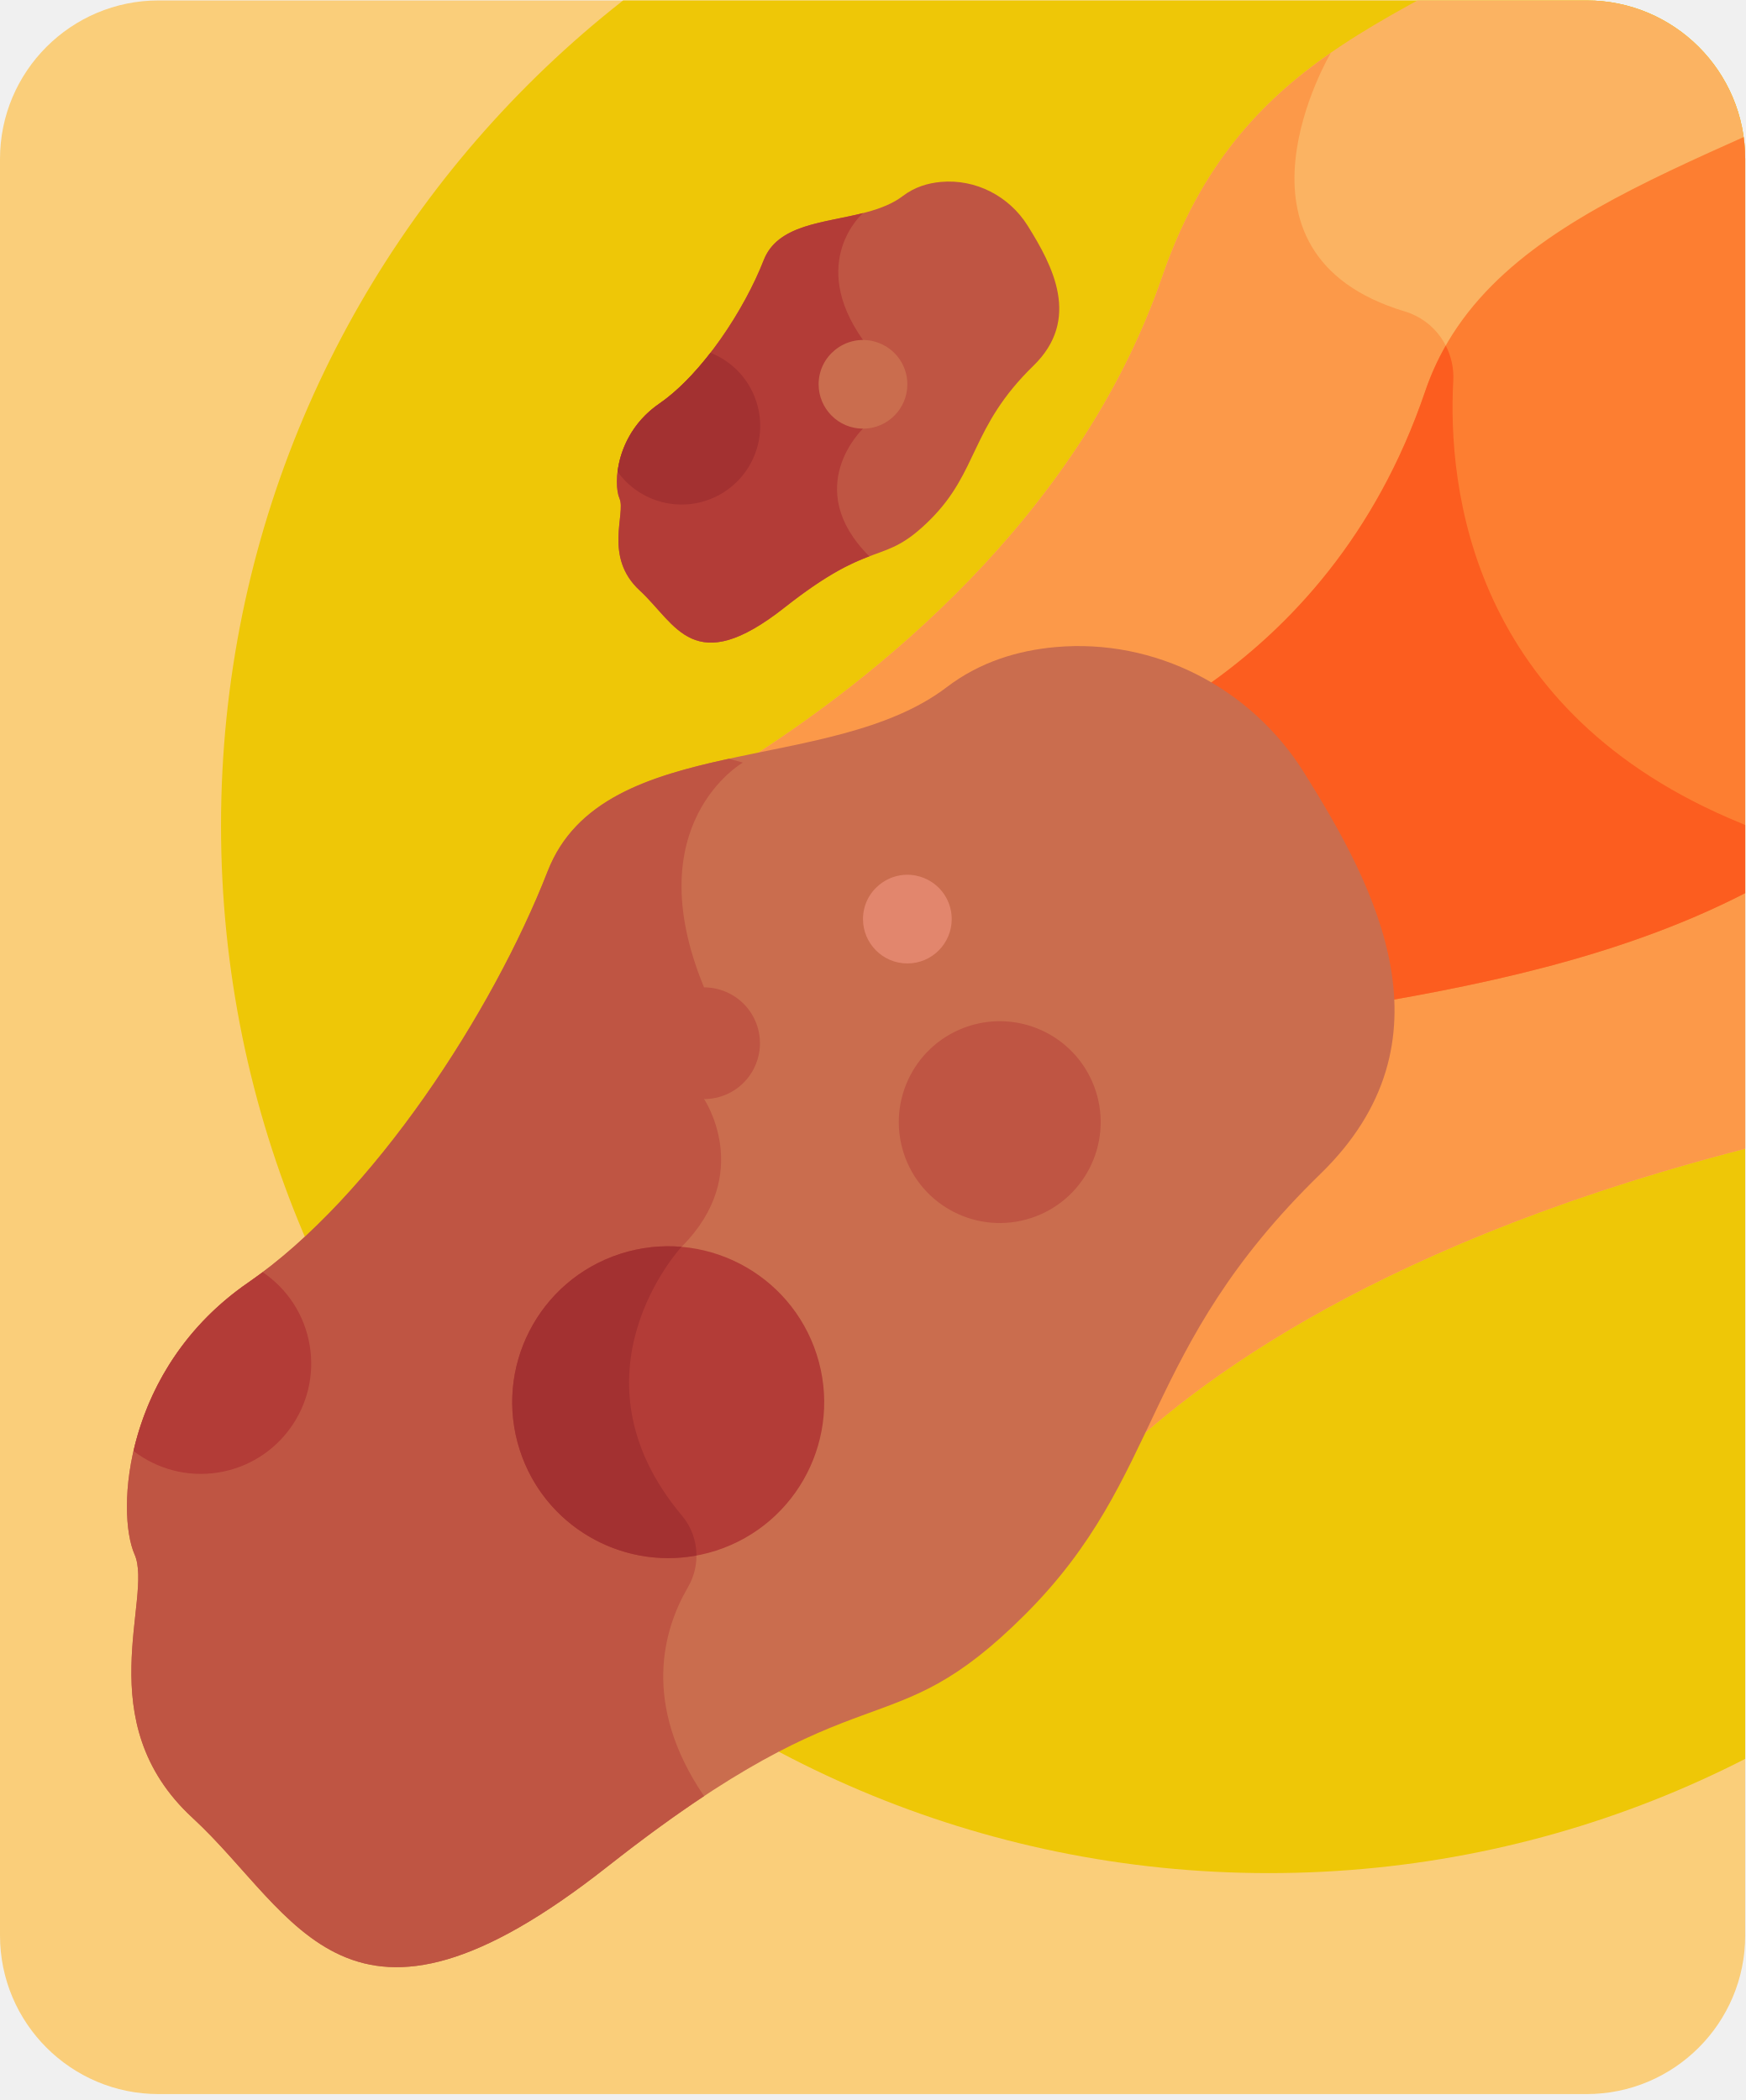
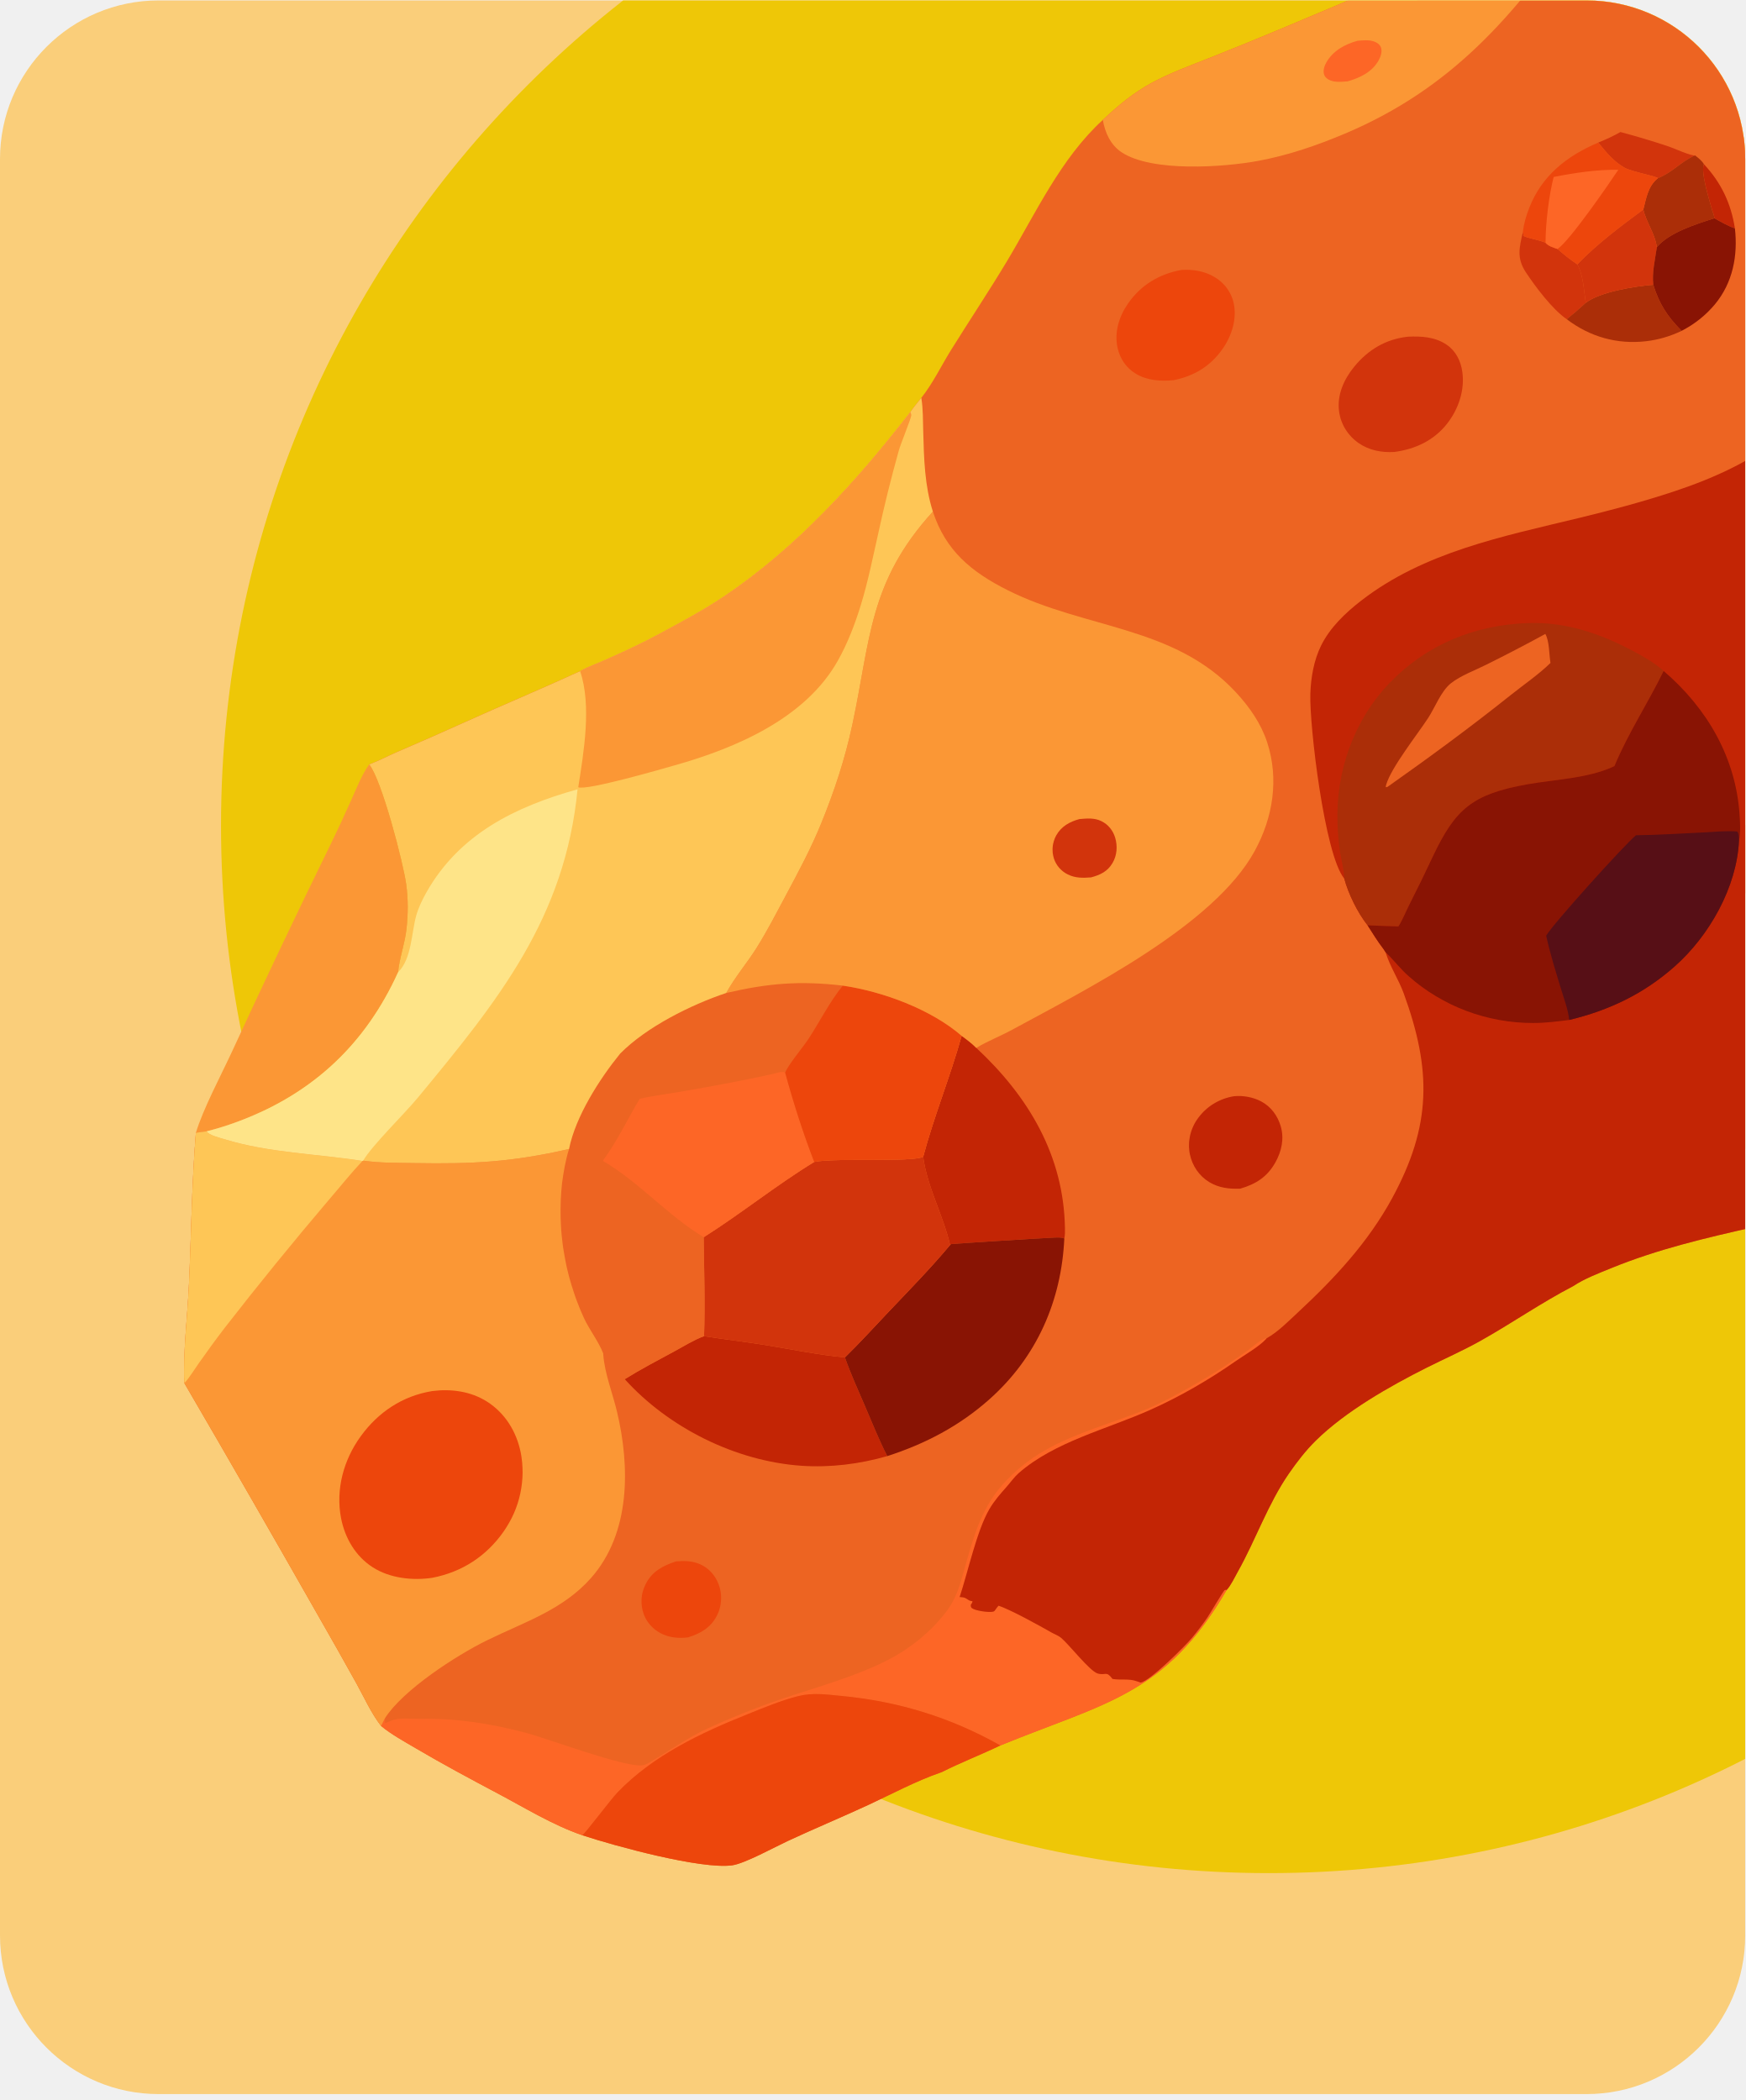
<svg xmlns="http://www.w3.org/2000/svg" width="275" height="331" viewBox="0 0 275 331" fill="none">
  <g clip-path="url(#clip0_431_3369)">
    <rect y="0.067" width="275" height="330" rx="25" fill="#FACE7A" />
    <g clip-path="url(#clip1_431_3369)">
      <path d="M260.99 -23.343C242.106 -30.861 221.511 -35 199.947 -35C108.754 -35 34.827 38.927 34.827 130.12C34.827 221.314 108.754 295.239 199.947 295.239C291.139 295.239 365.066 221.314 365.066 130.12C365.066 121.671 364.429 113.371 363.205 105.262L260.99 -23.343Z" fill="#EEC707" />
      <path d="M180.236 223.894C179.649 225.132 179.067 226.359 178.478 227.58C195.795 211.858 230.257 189.788 294.959 176.444C347.388 165.629 355.21 136.954 363.347 106.291C354.744 46.765 314.393 -2.484 260.008 -23.732C232.347 2.418 197.722 1.259 183.132 43.619C169.95 81.889 137.203 107.484 117.053 120.197C118.253 119.947 119.464 119.7 120.678 119.452C131.164 117.317 142.005 115.108 149.813 109.148C153.686 106.191 158.306 104.262 163.574 103.396C164.509 103.243 165.464 103.122 166.439 103.035C181.671 101.684 196.285 109.064 204.572 122.293C210.501 131.754 216.24 141.972 218.094 152.568C220.229 164.784 216.709 175.156 207.334 184.281C191.915 199.282 185.978 211.795 180.236 223.894Z" fill="#FBB362" />
      <path d="M280.256 144.086C282.62 138.486 280.035 132.078 274.406 129.78C231.662 112.333 228.098 76.751 228.998 59.996C229.267 55.039 226.134 50.524 221.379 49.095C190.912 39.944 209.717 8.312 209.719 8.31C198.694 15.96 189.187 26.041 183.132 43.619C169.95 81.892 137.203 107.484 117.053 120.197C118.253 119.947 119.462 119.7 120.678 119.452C131.164 117.317 142.005 115.111 149.813 109.151C153.686 106.191 158.306 104.264 163.572 103.398C164.509 103.243 165.464 103.122 166.439 103.038C181.671 101.684 196.285 109.064 204.572 122.293C210.501 131.754 216.24 141.972 218.094 152.568C220.229 164.786 216.709 175.159 207.334 184.281C191.915 199.284 185.978 211.795 180.236 223.894C179.649 225.132 179.065 226.361 178.478 227.583C195.795 211.858 230.254 189.791 294.959 176.444C275.364 166.766 276.38 153.263 280.256 144.086Z" fill="#FC9949" />
      <path d="M340.078 42.761C331.301 28.713 320.48 16.073 308.017 5.277C273.796 25.377 234.725 31.811 224.576 61.671C216.841 84.422 203.241 98.968 189.978 108.205C195.659 111.459 200.756 116.201 204.573 122.293C220.213 147.258 218.168 156.175 218.652 157.731C266.122 149.459 309.697 134.205 327.13 75.434C330.627 63.648 335.013 52.778 340.078 42.761Z" fill="#FD7E31" />
      <path d="M274.406 129.78C231.663 112.333 228.098 76.751 229.001 59.996C229.107 58.03 228.67 56.134 227.817 54.473C226.54 56.716 225.447 59.107 224.576 61.671C216.844 84.422 203.241 98.968 189.978 108.208C196.004 111.657 200.971 116.546 204.573 122.293C220.177 147.198 218.321 156.641 218.652 157.731C241.04 153.829 262.562 148.374 280.885 137.53C280.167 134.158 277.863 131.191 274.406 129.78Z" fill="#FC5D1F" />
-       <path d="M205.463 121.735C197.107 108.4 182.024 100.6 166.347 101.992C160.434 102.516 154.421 104.314 149.177 108.316C130.825 122.327 94.942 115.15 86.299 137.325C77.656 159.497 58.761 188.622 39.14 202.138C19.519 215.654 18.245 238.269 21.209 245.019C24.174 251.769 13.867 271.348 30.331 286.525C46.796 301.7 54.591 326.633 95.681 294.239C136.769 261.844 139.634 276.342 161.537 254.47C183.443 232.601 179.539 212.787 208.066 185.031C229.583 164.096 216.915 140.016 205.463 121.735Z" fill="#CA6D4E" />
-       <path d="M108.402 250.179C110.482 246.609 110.137 242.089 107.484 238.924C88.737 216.578 107.392 196.523 107.392 196.523C118.917 184.997 110.943 173.232 110.943 173.232C105.13 162.538 110.943 155.63 110.943 155.63C100.27 129.806 117.053 120.197 117.053 120.197L114.868 119.592C102.218 122.335 90.711 126.007 86.299 137.325C77.656 159.5 58.761 188.625 39.14 202.141C19.519 215.657 18.245 238.269 21.209 245.019C24.174 251.771 13.867 271.35 30.331 286.525C46.796 301.7 54.591 326.633 95.681 294.239C101.473 289.671 106.507 286.038 110.94 283.1C101.028 268.512 104.564 256.758 108.402 250.179Z" fill="#BF5543" />
-       <path d="M161.929 35.563C159.012 30.908 153.75 28.189 148.279 28.673C146.215 28.855 144.117 29.484 142.287 30.879C135.882 35.771 123.358 33.264 120.341 41.005C117.324 48.742 110.732 58.907 103.885 63.624C97.037 68.342 96.592 76.234 97.627 78.588C98.661 80.944 95.063 87.779 100.81 93.076C106.554 98.37 109.276 107.073 123.616 95.766C137.956 84.462 138.954 89.522 146.599 81.889C154.244 74.255 152.883 67.341 162.837 57.653C170.348 50.348 165.925 41.942 161.929 35.563Z" fill="#BF5543" />
-       <path d="M136.982 87.687C126.146 76.853 135.987 67.565 135.987 67.565C130.93 59.604 135.987 53.589 135.987 53.589C127.223 41.197 135.987 33.588 135.987 33.588C129.75 35.165 122.534 35.379 120.341 41.005C117.327 48.742 110.732 58.907 103.885 63.624C97.037 68.342 96.592 76.234 97.627 78.588C98.661 80.944 95.063 87.779 100.81 93.073C106.557 98.37 109.276 107.071 123.616 95.766C130.29 90.506 134.073 88.79 136.982 87.687Z" fill="#B33C37" />
-       <path d="M119.325 161.735C117.835 157.109 112.875 154.566 108.249 156.056C103.624 157.546 101.081 162.504 102.571 167.129C104.058 171.757 109.018 174.301 113.644 172.811C118.272 171.32 120.815 166.363 119.325 161.735Z" fill="#BF5543" />
-       <path d="M128.689 213.485C124.529 200.567 110.684 193.464 97.763 197.623C84.845 201.785 77.742 215.631 81.904 228.549C86.064 241.47 99.909 248.57 112.827 244.411C125.748 240.251 132.848 226.406 128.689 213.485Z" fill="#B33C37" />
-       <path d="M97.759 197.621C84.84 201.78 77.737 215.625 81.897 228.544C85.73 240.443 97.775 247.399 109.748 245.174C109.745 242.936 108.984 240.714 107.484 238.924C88.75 216.594 107.365 196.552 107.392 196.523C104.23 196.252 100.965 196.589 97.759 197.621Z" fill="#A33131" />
-       <path d="M172.675 171.994C169.982 163.633 161.023 159.037 152.662 161.73C144.3 164.42 139.704 173.382 142.397 181.743C145.09 190.102 154.049 194.698 162.41 192.005C170.772 189.315 175.366 180.353 172.675 171.994Z" fill="#BF5543" />
-       <path d="M119.191 63.329C118.009 59.659 115.276 56.922 111.951 55.602C109.458 58.828 106.694 61.689 103.885 63.624C99.475 66.662 97.729 71.006 97.314 74.352C100.37 78.615 105.93 80.626 111.19 78.93C117.706 76.832 121.289 69.848 119.191 63.329Z" fill="#A33131" />
-       <path d="M21.037 228.702C24.72 231.534 29.52 232.895 34.466 232.082C43.946 230.523 50.367 221.575 48.806 212.095C48.001 207.185 45.207 203.099 41.388 200.514C40.64 201.075 39.889 201.622 39.139 202.141C28.282 209.618 23.049 219.88 21.037 228.702Z" fill="#B33C37" />
-       <path d="M142.98 151.857C139.07 151.857 135.987 148.672 135.987 144.865C135.987 140.411 140.099 137.157 144.349 138.015C147.705 138.705 149.969 141.601 149.969 144.865C149.969 148.685 146.876 151.857 142.98 151.857Z" fill="#E2866D" />
-       <path d="M135.987 67.565C132.078 67.565 128.995 64.38 128.995 60.576C128.995 56.118 133.11 52.865 137.356 53.723C140.713 54.415 142.977 57.311 142.977 60.576C142.98 64.393 139.884 67.565 135.987 67.565Z" fill="#CA6D4E" />
+       <mask id="mask0_431_3369" style="mask-type:luminance" maskUnits="userSpaceOnUse" x="22" y="-25" width="342" height="331">
+         <path d="M364 -25H22V306H364V-25Z" fill="white" />
+       </mask>
+       <g mask="url(#mask0_431_3369)">
+         <mask id="mask1_431_3369" style="mask-type:luminance" maskUnits="userSpaceOnUse" x="22" y="-25" width="342" height="331">
+           <path d="M364 -25H22V306H364V-25Z" fill="white" />
+         </mask>
+         <g mask="url(#mask1_431_3369)">
+           <path d="M58.169 120.488C60.129 122.818 63.589 136.159 64.019 139.453C64.329 141.788 64.309 144.023 64.059 146.367C63.819 148.7 62.929 151.015 62.729 153.236C57.669 164.411 49.469 172.261 37.709 176.702C36.029 177.341 34.309 177.88 32.569 178.321L30.869 178.551C31.969 174.841 34.919 169.317 36.639 165.58C41.639 154.736 46.769 143.95 52.029 133.219C53.159 130.914 54.239 128.591 55.279 126.251C56.149 124.329 56.949 122.218 58.169 120.488Z" fill="#FB9735" />
+           <path d="M248.65 -11.959C260.6 -11.427 269.77 -3.138 281.76 -3.514C287.37 -3.69 292.66 -5.52 298.13 -6.5C298.4 3.559 300.72 11.833 308.46 19.009C314.92 24.998 322.56 28.043 331.49 27.844C334.84 27.77 338.16 27.134 341.38 26.262L341.75 26.416C341.78 27.185 336.94 41.112 336.25 42.327C335.31 41.885 334.03 41.028 333.03 40.829C331.76 40.575 330.11 40.774 328.81 40.757C326.82 40.731 324.82 40.589 322.84 40.405L322.53 40.555C322.59 40.582 322.66 40.611 322.73 40.637C323.33 40.868 324.12 40.875 324.77 40.939C329.39 41.396 334.99 39.676 337.5 44.746C339.47 48.715 339.35 53.661 340.65 57.88C341.4 60.315 342.79 62.139 344.27 64.192C345.43 65.8 346.56 67.462 347.84 68.986C350.78 72.499 354.05 75.757 356.95 79.297C356.96 81.928 356.34 84.694 355.96 87.302C354.94 94.036 353.69 100.729 352.21 107.383C350.86 113.709 349.59 120.255 346.95 126.213C345.52 129.444 343.69 132.013 341.12 134.507C339.09 136.488 336.58 137.998 334.66 140.08C328.01 146.469 320.17 156.322 316.74 164.825C313.26 171.621 309.56 179.903 302.97 184.378C299.34 186.841 294.87 188.442 290.68 189.808C286.07 191.313 281.29 192.304 276.56 193.369C268.83 195.105 261.22 196.887 253.89 199.882C251.94 200.678 249.63 201.555 247.9 202.718C242.82 205.353 238.18 208.607 233.2 211.389C230.47 212.913 227.6 214.169 224.81 215.572C218.93 218.527 212.01 222.471 207.35 227.058C205.75 228.632 204.38 230.416 203.11 232.248C199.8 237.039 197.91 242.62 195.08 247.675C194.55 248.612 194 249.84 193.28 250.628C183.67 267.182 174.11 268.383 157.63 275.117C154.58 276.576 151.4 277.806 148.38 279.328L148.23 279.381C144.35 280.717 140.56 282.758 136.85 284.48C132.62 286.439 128.31 288.23 124.09 290.196C122.09 291.127 117.34 293.738 115.37 294.011C110.5 294.686 96.82 290.95 91.76 289.268C87.1 287.672 82.67 284.926 78.34 282.634C74.02 280.343 69.73 278.046 65.52 275.563C63.67 274.468 61.71 273.413 60.05 272.049C58.49 270.04 57.37 267.516 56.14 265.296C54.14 261.697 52.12 258.112 50.069 254.541C43.13 242.327 36.13 230.149 29.05 218.007C28.83 213.188 29.56 207.332 29.78 202.417C30.15 194.481 30.22 186.467 30.87 178.551L32.569 178.32C34.309 177.88 36.03 177.341 37.709 176.702C49.47 172.261 57.67 164.411 62.73 153.236C62.93 151.015 63.82 148.7 64.06 146.367C64.31 144.023 64.33 141.788 64.02 139.453C63.59 136.159 60.13 122.818 58.17 120.487C59.63 119.951 61.06 119.18 62.49 118.561C66.12 117.006 69.74 115.412 73.35 113.779C79.35 111.069 85.43 108.534 91.41 105.785C92.65 105.083 94.139 104.568 95.45 103.98C98.29 102.707 101.09 101.424 103.82 99.948C107.32 98.057 110.82 96.198 114.12 93.983C125.58 86.278 135.13 75.68 143.45 64.937C143.97 64.161 144.59 63.437 145.18 62.703C146.95 60.5 148.31 57.672 149.8 55.264C152.74 50.542 155.83 45.907 158.69 41.143C163.2 33.616 167.16 24.932 173.78 18.897C176.17 16.642 178.64 14.587 181.57 13.008C184.41 11.483 187.49 10.361 190.49 9.17C194.19 7.709 197.87 6.209 201.54 4.67C210.13 1.08 218.66 -2.652 227.34 -6.046C231.81 -7.792 236.3 -9.565 240.93 -10.889C243.49 -11.622 245.99 -11.912 248.65 -11.959Z" fill="#ED6422" />
+           <path d="M270.139 34.407C270.149 33.986 269.849 33.369 269.739 32.939C269.359 31.533 267.959 27.14 268.489 25.871C271.229 28.808 272.769 32.079 273.379 35.995C272.279 35.621 271.159 34.956 270.139 34.407Z" fill="#C32505" />
+           <path d="M251.85 22.47C253.07 21.972 254.2 21.467 255.34 20.809C257.92 21.495 260.47 22.261 262.99 23.106C263.83 23.388 266.46 24.603 267.1 24.493C265.01 25.367 263.47 27.244 261.25 28.081C260.92 27.741 257.13 27.09 255.94 26.407C254.25 25.431 253.05 23.955 251.85 22.47Z" fill="#D2340C" />
+           <path d="M239.97 36.576L240.09 37.205C241.19 37.676 242.44 37.781 243.54 38.26C243.96 38.788 244.79 39.025 245.43 39.245C246.41 40.102 247.46 40.952 248.55 41.667C249.51 43.381 249.57 45.811 249.88 47.727C248.91 48.628 247.92 49.479 246.88 50.312C244.65 48.806 241.91 45.159 240.42 42.89C238.96 40.657 239.41 39.012 239.97 36.576Z" fill="#D2340C" />
+           <path d="M267.099 24.494C267.589 24.881 268.179 25.327 268.489 25.871C267.959 27.14 269.359 31.533 269.739 32.94C269.849 33.369 270.149 33.987 270.139 34.407C267.319 35.305 262.959 36.659 261.079 38.968C260.789 36.783 259.419 35.11 258.949 33.021C259.419 31.21 259.679 29.329 261.249 28.082C263.469 27.244 265.009 25.368 267.099 24.494Z" fill="#AB2E08" />
+           <path d="M260.52 44.886C261.45 47.916 262.73 49.873 264.98 52.147C264.54 52.359 264.1 52.553 263.64 52.728C263.19 52.903 262.73 53.059 262.26 53.196C261.79 53.334 261.32 53.451 260.84 53.549C260.36 53.647 259.88 53.725 259.39 53.783C254.79 54.313 250.5 53.074 246.88 50.312C247.92 49.48 248.91 48.628 249.88 47.728C252.09 45.995 257.69 45.103 260.52 44.886Z" fill="#AB2E08" />
+           <path d="M248.55 41.667C251.67 38.436 255.33 35.699 258.95 33.021C259.42 35.11 260.79 36.784 261.08 38.969C260.81 40.848 260.29 42.995 260.52 44.886C257.69 45.103 252.09 45.996 249.88 47.729C249.57 45.812 249.51 43.382 248.55 41.667Z" fill="#D2340C" />
+           <path d="M106.52 246.106C107.77 246.004 108.96 246.01 110.13 246.478C111.61 247.067 112.68 248.248 113.23 249.69C113.27 249.79 113.3 249.892 113.33 249.995C113.37 250.098 113.4 250.202 113.43 250.306C113.45 250.41 113.48 250.515 113.5 250.621C113.52 250.726 113.54 250.832 113.56 250.939C113.57 251.045 113.59 251.152 113.6 251.259C113.61 251.366 113.62 251.473 113.62 251.581C113.63 251.688 113.63 251.796 113.63 251.904C113.63 252.011 113.63 252.119 113.62 252.226C113.61 252.334 113.6 252.441 113.59 252.548C113.58 252.655 113.57 252.762 113.55 252.868C113.53 252.975 113.51 253.081 113.49 253.186C113.47 253.291 113.44 253.396 113.41 253.5C113.38 253.604 113.35 253.707 113.32 253.81C113.28 253.912 113.25 254.014 113.21 254.114C113.17 254.215 113.12 254.315 113.08 254.413C113.04 254.512 112.99 254.609 112.94 254.705C111.98 256.552 110.39 257.471 108.42 258.081C107.13 258.235 105.88 258.172 104.67 257.684C104.57 257.648 104.48 257.609 104.39 257.568C104.3 257.527 104.21 257.484 104.13 257.438C104.04 257.393 103.95 257.345 103.87 257.295C103.78 257.245 103.7 257.193 103.62 257.139C103.54 257.085 103.45 257.029 103.37 256.971C103.3 256.913 103.22 256.853 103.14 256.791C103.07 256.729 102.99 256.665 102.92 256.6C102.85 256.534 102.78 256.466 102.71 256.397C102.64 256.328 102.57 256.257 102.51 256.184C102.44 256.112 102.38 256.037 102.32 255.962C102.25 255.886 102.2 255.809 102.14 255.73C102.08 255.651 102.03 255.571 101.97 255.489C101.92 255.408 101.87 255.325 101.82 255.241C101.77 255.157 101.73 255.072 101.68 254.985C101.64 254.899 101.6 254.811 101.56 254.723C101.52 254.634 101.48 254.545 101.45 254.455C101.38 254.266 101.32 254.074 101.27 253.879C101.22 253.684 101.18 253.488 101.15 253.289C101.12 253.09 101.1 252.891 101.09 252.69C101.08 252.49 101.08 252.289 101.09 252.089C101.1 251.888 101.12 251.688 101.15 251.49C101.18 251.291 101.23 251.095 101.28 250.9C101.33 250.706 101.39 250.514 101.46 250.326C101.53 250.137 101.61 249.952 101.7 249.771C102.71 247.704 104.39 246.81 106.52 246.106Z" fill="#ED460C" />
+           <path d="M270.14 34.407C271.16 34.957 272.28 35.621 273.38 35.995C273.86 40.289 273.06 44.552 270.22 47.979C269.86 48.407 269.48 48.816 269.08 49.207C268.68 49.597 268.26 49.968 267.82 50.318C267.38 50.668 266.92 50.996 266.45 51.301C265.97 51.607 265.48 51.889 264.98 52.147C262.73 49.873 261.45 47.916 260.52 44.886C260.29 42.995 260.81 40.847 261.08 38.968C262.96 36.659 267.32 35.304 270.14 34.407Z" fill="#891404" />
+           <path d="M194.439 172.788C195.849 172.635 197.469 172.936 198.719 173.598C200.289 174.43 201.329 175.869 201.809 177.518C202.389 179.473 201.949 181.478 200.959 183.234C199.689 185.496 197.909 186.638 195.419 187.359C193.659 187.413 192.099 187.248 190.559 186.326C188.949 185.354 187.879 183.745 187.499 181.95C187.469 181.826 187.449 181.7 187.429 181.575C187.419 181.449 187.399 181.323 187.389 181.197C187.379 181.071 187.369 180.944 187.359 180.817C187.359 180.691 187.359 180.564 187.359 180.437C187.359 180.31 187.369 180.184 187.369 180.057C187.379 179.93 187.389 179.804 187.409 179.678C187.429 179.552 187.439 179.427 187.469 179.302C187.489 179.177 187.509 179.052 187.539 178.929C187.569 178.805 187.599 178.682 187.639 178.56C187.669 178.437 187.709 178.316 187.749 178.196C187.789 178.076 187.839 177.956 187.889 177.838C187.929 177.72 187.989 177.604 188.039 177.488C188.089 177.373 188.149 177.258 188.209 177.146C188.269 177.033 188.339 176.922 188.399 176.813C188.469 176.703 188.539 176.596 188.609 176.489C188.679 176.383 188.759 176.279 188.829 176.177C188.909 176.065 188.999 175.956 189.089 175.848C189.169 175.741 189.259 175.636 189.359 175.533C189.449 175.429 189.549 175.329 189.639 175.23C189.739 175.131 189.839 175.035 189.949 174.942C190.049 174.848 190.149 174.756 190.259 174.667C190.369 174.579 190.479 174.493 190.589 174.409C190.699 174.325 190.819 174.244 190.929 174.166C191.049 174.088 191.169 174.013 191.289 173.941C191.409 173.868 191.529 173.799 191.649 173.732C191.779 173.665 191.899 173.601 192.029 173.541C192.149 173.48 192.279 173.422 192.409 173.368C192.539 173.313 192.669 173.261 192.799 173.213C192.939 173.165 193.069 173.12 193.199 173.078C193.339 173.036 193.469 172.997 193.609 172.961C193.749 172.926 193.889 172.893 194.019 172.865C194.159 172.836 194.299 172.81 194.439 172.788Z" fill="#C32505" />
+           <path d="M239.97 36.576C240.1 35.289 240.51 33.922 240.99 32.719C242.97 27.694 246.84 24.61 251.85 22.471C253.05 23.956 254.25 25.431 255.94 26.407C257.13 27.091 260.92 27.741 261.25 28.082C259.68 29.328 259.42 31.21 258.95 33.021C255.33 35.699 251.67 38.436 248.55 41.667C247.46 40.952 246.41 40.102 245.43 39.246C244.79 39.026 243.97 38.788 243.54 38.26C242.44 37.781 241.19 37.676 240.09 37.205L239.97 36.576Z" fill="#ED460C" />
+           <path d="M244.82 27.892C248.1 27.244 251.65 26.707 255.01 26.759C253.56 28.943 247.34 37.987 245.43 39.245C244.79 39.026 243.97 38.788 243.54 38.26C243.54 35.242 244.07 30.778 244.82 27.892Z" fill="#FD6626" />
+           <path d="M186.16 42.547C187.97 42.429 189.79 42.724 191.35 43.65C191.45 43.706 191.54 43.764 191.63 43.825C191.73 43.885 191.82 43.948 191.91 44.012C192 44.077 192.08 44.144 192.17 44.214C192.26 44.283 192.34 44.354 192.42 44.428C192.5 44.501 192.59 44.576 192.66 44.654C192.74 44.731 192.82 44.81 192.89 44.891C192.97 44.972 193.04 45.055 193.11 45.139C193.18 45.224 193.24 45.31 193.31 45.398C193.37 45.486 193.44 45.575 193.5 45.666C193.56 45.757 193.62 45.85 193.67 45.944C193.73 46.038 193.78 46.133 193.83 46.229C193.88 46.326 193.93 46.423 193.98 46.522C194.02 46.621 194.06 46.721 194.1 46.821C194.15 46.922 194.18 47.024 194.22 47.127C194.25 47.23 194.28 47.334 194.31 47.438C194.34 47.542 194.37 47.647 194.39 47.753C194.95 50.22 194.1 52.91 192.67 54.965C190.78 57.681 188.18 59.288 184.89 59.93C182.87 60.118 180.77 59.976 179 58.921C177.45 57.992 176.48 56.535 176.1 54.817C175.56 52.367 176.34 49.868 177.76 47.829C179.77 44.934 182.65 43.189 186.16 42.547Z" fill="#ED460C" />
+           <path d="M221.85 53.069C223.97 52.965 226.15 53.103 227.95 54.33C229.42 55.331 230.18 56.893 230.42 58.583C230.84 61.462 229.84 64.452 228.05 66.75C225.98 69.406 223.04 70.801 219.69 71.241C217.68 71.347 215.75 70.986 214.08 69.833C213.98 69.761 213.88 69.686 213.78 69.609C213.68 69.531 213.58 69.451 213.48 69.369C213.39 69.287 213.29 69.202 213.2 69.115C213.11 69.028 213.02 68.939 212.93 68.848C212.85 68.757 212.76 68.663 212.68 68.568C212.6 68.472 212.52 68.375 212.44 68.276C212.36 68.176 212.29 68.075 212.22 67.972C212.15 67.868 212.08 67.764 212.01 67.657C211.95 67.551 211.88 67.442 211.82 67.333C211.76 67.223 211.71 67.112 211.65 67C211.6 66.887 211.55 66.773 211.5 66.658C211.45 66.543 211.4 66.427 211.36 66.31C211.32 66.193 211.28 66.075 211.24 65.955C211.21 65.836 211.18 65.716 211.15 65.596C211.12 65.475 211.09 65.353 211.07 65.231C211.04 65.109 211.02 64.986 211.01 64.863C210.65 62.247 211.77 59.77 213.42 57.766C215.59 55.131 218.36 53.45 221.85 53.069Z" fill="#D2340C" />
+           <path d="M151.53 163.263C152.35 163.865 153.13 164.45 153.84 165.167C162.13 172.884 167.61 182.185 167.81 193.549C167.82 194.114 167.83 194.65 167.71 195.205C167.2 194.998 166.68 195.053 166.14 195.067C164.9 195.099 149.99 196.047 149.91 196.087C149.83 196.125 149.77 196.185 149.71 196.233C148.64 191.569 146.09 187.078 145.47 182.315C147.19 175.887 149.74 169.675 151.53 163.263Z" fill="#C32505" />
+           <path d="M98.449 217.385C100.969 215.813 103.649 214.414 106.269 212.996C107.769 212.182 109.329 211.197 110.939 210.605C114.179 211.121 117.439 211.489 120.679 212.019C124.829 212.697 128.959 213.556 133.139 213.956C134.059 216.582 135.229 219.136 136.329 221.696C137.449 224.312 138.519 226.966 139.809 229.51C135.479 230.76 130.809 231.344 126.289 231.032C115.849 230.31 105.299 224.987 98.449 217.385Z" fill="#C32505" />
+           <path d="M149.71 196.233C149.77 196.184 149.83 196.125 149.91 196.087C149.99 196.047 164.9 195.099 166.14 195.066C166.68 195.053 167.2 194.998 167.71 195.205C167.26 204.986 163.41 213.886 155.9 220.56C151.2 224.738 145.84 227.569 139.81 229.511C138.51 226.967 137.45 224.313 136.33 221.697C135.23 219.137 134.06 216.583 133.14 213.957C135.56 211.592 137.84 209.061 140.17 206.614C143.39 203.224 146.72 199.826 149.71 196.233Z" fill="#891404" />
+           <path d="M128.3 183.143C131.4 182.451 143.91 183.235 145.47 182.312C146.09 187.076 148.64 191.568 149.71 196.232C146.72 199.825 143.39 203.222 140.17 206.612C137.84 209.059 135.56 211.591 133.14 213.956C128.96 213.556 124.83 212.696 120.68 212.018C117.44 211.488 114.18 211.12 110.94 210.604C111.15 205.433 110.93 200.184 110.89 195.007C116.82 191.253 122.31 186.808 128.3 183.143Z" fill="#D2340C" />
+           <path d="M60.66 270.829V271.504L60.78 271.572L61.08 271.444C61.21 271.388 61.35 271.34 61.48 271.277C62.78 270.655 64.77 270.946 66.25 270.919C71.93 270.813 77.35 271.661 82.82 273.112C86.49 274.085 98.25 278.537 101.17 278.248C101.54 278.211 101.86 278.075 102.18 277.891C105.37 276.045 108.25 273.918 111.64 272.371C115.26 270.721 119.13 269.156 122.9 267.873C128.61 265.933 135.23 264.179 140.52 261.319C143.92 259.478 147.11 256.774 149.36 253.682C150.75 251.765 151.35 249.533 151.97 247.302C153.3 242.572 154.52 237.986 157.85 234.145C158.34 233.589 158.85 233.055 159.38 232.541C159.91 232.028 160.47 231.537 161.04 231.069C161.62 230.601 162.22 230.158 162.83 229.739C163.45 229.32 164.08 228.928 164.73 228.561C169.5 225.861 174.99 224.374 180.08 222.344C183 221.182 185.85 219.594 188.56 218.034C191.4 216.401 194.07 214.688 196.71 212.765C197.42 212.244 198.78 211.002 199.6 210.933C199.56 210.983 199.52 211.035 199.48 211.082C198.39 212.267 196.05 213.612 194.67 214.572C190.52 217.478 185.86 220.175 181.2 222.25C174.4 225.282 166.16 227.249 160.51 232.204C159.8 232.832 159.25 233.641 158.62 234.349C157.63 235.468 156.66 236.571 155.91 237.86C153.92 241.26 152.54 247.738 151.22 251.722C151.32 251.73 151.42 251.736 151.52 251.745C151.96 251.781 152.15 251.878 152.51 252.124C152.78 252.309 152.92 252.338 153.24 252.38C153.22 252.635 153.11 252.749 152.96 252.959C153 253.197 152.95 253.324 153.16 253.482C153.71 253.884 155.61 254.144 156.3 254.057C156.66 254.012 156.69 253.958 156.88 253.683C157.03 253.468 157.17 253.283 157.34 253.09C159.1 253.635 163.95 256.313 165.69 257.312C166.2 257.603 166.76 257.778 167.21 258.159C168.48 259.217 171.72 263.404 172.96 263.769C174.25 264.146 174.28 263.272 175.31 264.633C176.57 264.845 177.87 264.548 179.08 264.982C179.3 265.059 179.52 265.125 179.73 265.199C181.13 265.042 186.78 259.432 187.87 258.1C188.71 257.08 189.52 256.029 190.26 254.94C190.59 254.457 192.78 250.754 192.97 250.634C193.03 250.595 193.11 250.6 193.19 250.584L193.28 250.628C183.67 267.182 174.11 268.383 157.63 275.117C149.83 270.709 141.54 268.149 132.54 267.304C130.21 267.084 128.05 266.762 125.76 267.345C123.06 268.029 120.5 269.111 117.93 270.139C110.4 273.154 102.97 276.654 97.32 282.502C96.24 283.623 92.22 288.99 91.76 289.268C87.1 287.672 82.67 284.927 78.34 282.634C74.02 280.343 69.73 278.046 65.52 275.564C63.67 274.469 61.71 273.413 60.05 272.049L60.66 270.829Z" fill="#FD6626" />
+           <path d="M91.76 289.268C92.22 288.99 96.24 283.623 97.32 282.502C102.97 276.654 110.4 273.154 117.93 270.139C120.5 269.111 123.06 268.029 125.76 267.344C128.05 266.761 130.21 267.084 132.54 267.304C141.54 268.149 149.83 270.709 157.63 275.117C154.58 276.576 151.4 277.806 148.38 279.328L148.22 279.381C144.35 280.717 140.56 282.758 136.85 284.48C132.62 286.439 128.31 288.23 124.09 290.196C122.09 291.127 117.34 293.739 115.37 294.011C110.5 294.686 96.82 290.95 91.76 289.268Z" fill="#ED460C" />
+           <path d="M173.779 18.897C176.169 16.642 178.639 14.587 181.569 13.008C184.409 11.483 187.489 10.361 190.489 9.17C194.189 7.709 197.869 6.209 201.539 4.67C210.129 1.08 218.659 -2.652 227.339 -6.046C231.809 -7.792 236.299 -9.565 240.929 -10.889C243.489 -11.622 245.989 -11.912 248.649 -11.959C238.539 2.498 228.819 13.93 211.909 21.069C207.519 22.922 203.049 24.459 198.349 25.34C192.849 26.371 181.539 27.17 176.739 24.005C174.989 22.849 174.109 20.866 173.779 18.897Z" fill="#FB9735" />
+           <path d="M213.93 6.422C214.79 6.362 215.68 6.249 216.52 6.54C216.99 6.707 217.44 7.011 217.61 7.496C217.84 8.156 217.55 8.954 217.23 9.535C216.2 11.356 214.34 12.244 212.38 12.818C211.48 12.887 210.54 13.011 209.67 12.689C209.2 12.514 208.77 12.188 208.63 11.698C208.45 11.086 208.7 10.356 209.01 9.822C210.05 8 211.93 6.966 213.93 6.422Z" fill="#FD6626" />
+           <path d="M114.439 156.513C121.079 154.972 126.009 154.56 132.809 155.353C139.119 156.278 146.699 159.09 151.529 163.263C149.739 169.675 147.189 175.887 145.469 182.315C143.909 183.237 131.399 182.452 128.299 183.145C122.309 186.809 116.819 191.254 110.889 195.008C110.929 200.186 111.149 205.435 110.939 210.606C109.329 211.198 107.769 212.183 106.269 212.997C103.649 214.415 100.969 215.814 98.449 217.386C97.209 216.129 96.249 214.616 95.049 213.317C94.289 211.377 92.889 209.639 92.009 207.736C91.819 207.322 91.639 206.905 91.459 206.486C91.289 206.066 91.119 205.644 90.959 205.219C90.799 204.794 90.639 204.367 90.499 203.937C90.349 203.507 90.209 203.075 90.079 202.641C89.949 202.207 89.819 201.771 89.699 201.332C89.589 200.894 89.479 200.454 89.369 200.013C89.269 199.571 89.169 199.128 89.089 198.683C88.999 198.239 88.919 197.793 88.849 197.346C88.769 196.899 88.709 196.45 88.649 196.001C88.589 195.552 88.539 195.102 88.499 194.651C88.459 194.2 88.419 193.749 88.399 193.297C88.369 192.845 88.349 192.393 88.339 191.94C88.329 191.488 88.319 191.035 88.329 190.583C88.329 190.13 88.339 189.677 88.359 189.225C88.379 188.773 88.399 188.321 88.439 187.87C88.469 187.418 88.509 186.967 88.559 186.517C88.809 184.676 89.109 182.879 89.669 181.101C90.669 176.039 94.439 170.103 97.719 166.073C101.859 161.869 108.899 158.362 114.439 156.513Z" fill="#ED6422" />
+           <path d="M100.81 173.186C103.13 172.66 105.53 172.377 107.87 171.967C112.51 171.155 117.2 170.296 121.8 169.272C122.37 169.144 123.22 168.785 123.72 169.057C124.99 173.745 126.55 178.603 128.3 183.145C122.31 186.809 116.82 191.254 110.89 195.008C105.24 191.618 100.71 186.321 95.05 183.009L95.06 182.843C97.31 179.829 98.87 176.375 100.81 173.186Z" fill="#FD6626" />
+           <path d="M132.81 155.354C139.12 156.279 146.7 159.089 151.53 163.263C149.74 169.674 147.19 175.888 145.47 182.315C143.91 183.238 131.4 182.452 128.3 183.144C126.55 178.603 124.99 173.745 123.72 169.057C124.24 167.792 126.4 165.232 127.31 163.878C129.15 161.109 130.7 157.92 132.81 155.354Z" fill="#ED460C" />
+           <path d="M147 80.636C149.01 86.789 153.029 90.14 158.829 93.05C170.999 99.156 185.02 98.629 194.75 109.124C196.89 111.431 198.71 114.041 199.68 117.019C201.56 122.788 200.599 128.869 197.699 134.154C191.299 145.855 171.369 155.855 159.469 162.319C157.639 163.312 155.609 164.106 153.839 165.167C153.129 164.45 152.35 163.865 151.53 163.263C146.7 159.09 139.12 156.278 132.81 155.353C126.01 154.56 121.079 154.972 114.439 156.513C115.689 154.181 117.769 151.717 119.229 149.388C120.929 146.671 122.4 143.806 123.91 140.987C125.87 137.311 127.81 133.691 129.38 129.838C131.49 124.662 133.169 119.579 134.329 114.124C137.189 100.74 136.91 91.722 147 80.636Z" fill="#FB9735" />
+           <path d="M170.099 129.101C171.309 128.997 172.459 128.883 173.569 129.436C174.649 129.97 175.379 130.906 175.719 132.024C176.119 133.32 176.019 134.84 175.309 136.024C174.529 137.352 173.399 137.901 171.919 138.294C170.639 138.393 169.429 138.416 168.259 137.826C168.129 137.763 167.999 137.693 167.879 137.618C167.759 137.542 167.649 137.461 167.529 137.374C167.419 137.288 167.309 137.196 167.209 137.099C167.099 137.002 167.009 136.9 166.909 136.794C166.819 136.687 166.729 136.576 166.649 136.462C166.569 136.347 166.489 136.228 166.419 136.106C166.349 135.984 166.289 135.859 166.229 135.731C166.179 135.603 166.129 135.472 166.079 135.34C166.029 135.189 165.989 135.036 165.959 134.882C165.929 134.727 165.899 134.571 165.879 134.414C165.869 134.257 165.859 134.1 165.859 133.942C165.859 133.784 165.859 133.626 165.879 133.469C165.889 133.311 165.919 133.155 165.949 133C165.979 132.845 166.019 132.692 166.069 132.541C166.109 132.39 166.169 132.241 166.229 132.095C166.289 131.949 166.359 131.807 166.439 131.668C167.249 130.248 168.539 129.519 170.099 129.101Z" fill="#D2340C" />
+           <path d="M30.87 178.551L32.569 178.321C32.889 178.92 34.7 179.35 35.38 179.559C42.44 181.728 49.87 181.835 57.12 182.982L57.23 182.936C59.87 183.326 62.67 183.278 65.34 183.325C74.48 183.484 80.72 183.165 89.67 181.101C89.11 182.879 88.81 184.676 88.56 186.517C88.51 186.967 88.469 187.418 88.439 187.87C88.4 188.321 88.38 188.773 88.36 189.225C88.34 189.677 88.329 190.13 88.329 190.583C88.32 191.035 88.33 191.488 88.34 191.94C88.35 192.393 88.37 192.845 88.4 193.297C88.42 193.749 88.46 194.2 88.5 194.651C88.54 195.102 88.59 195.552 88.65 196.001C88.71 196.45 88.77 196.899 88.85 197.346C88.92 197.793 89 198.239 89.09 198.683C89.17 199.128 89.27 199.571 89.37 200.013C89.48 200.454 89.59 200.894 89.7 201.332C89.82 201.771 89.95 202.207 90.079 202.641C90.21 203.075 90.35 203.507 90.5 203.937C90.64 204.367 90.799 204.794 90.96 205.219C91.12 205.644 91.29 206.066 91.46 206.486C91.639 206.905 91.82 207.322 92.01 207.736C92.89 209.639 94.29 211.377 95.05 213.317C95.05 213.375 95.05 213.434 95.06 213.493C95.27 216.456 96.53 219.592 97.22 222.49C99.28 231.104 99.4 241.629 93.13 248.723C88.68 253.753 82.65 255.651 76.75 258.54C71.86 260.939 63.48 266.383 60.66 270.828L60.05 272.049C58.49 270.04 57.37 267.516 56.14 265.296C54.14 261.697 52.12 258.112 50.069 254.541C43.13 242.327 36.13 230.149 29.05 218.007C28.83 213.188 29.56 207.332 29.78 202.418C30.15 194.481 30.22 186.467 30.87 178.551Z" fill="#FB9735" />
+           <path d="M30.87 178.551L32.569 178.321C32.889 178.92 34.7 179.35 35.38 179.559C42.44 181.728 49.87 181.835 57.12 182.982C55.24 184.978 53.54 187.13 51.75 189.202C46.16 195.776 40.72 202.464 35.43 209.266C34 211.131 32.62 213.026 31.27 214.951C30.56 215.951 29.89 217.103 29.05 218.007C28.83 213.188 29.56 207.332 29.78 202.418C30.15 194.481 30.22 186.467 30.87 178.551Z" fill="#FEC656" />
+           <path d="M68.109 219.258C71.099 218.875 74.179 219.296 76.729 220.913C79.599 222.731 81.379 225.665 82.039 228.884C82.099 229.152 82.139 229.421 82.179 229.691C82.219 229.961 82.249 230.231 82.279 230.503C82.299 230.775 82.319 231.047 82.329 231.319C82.339 231.591 82.349 231.864 82.349 232.136C82.339 232.409 82.329 232.682 82.319 232.954C82.299 233.226 82.279 233.498 82.249 233.769C82.219 234.04 82.179 234.31 82.139 234.58C82.099 234.849 82.049 235.117 81.989 235.384C81.929 235.651 81.869 235.916 81.799 236.18C81.729 236.445 81.649 236.707 81.569 236.967C81.479 237.227 81.389 237.486 81.299 237.741C81.199 237.998 81.099 238.251 80.989 238.502C80.879 238.754 80.759 239.002 80.639 239.248C80.519 239.493 80.389 239.736 80.249 239.975C80.119 240.215 79.979 240.451 79.829 240.684C79.689 240.917 79.529 241.146 79.379 241.372C76.669 245.251 72.849 247.776 68.109 248.692C64.979 249.161 61.409 248.757 58.729 247.031C55.979 245.265 54.339 242.368 53.739 239.276C52.879 234.767 54.129 230.121 56.839 226.386C59.579 222.604 63.389 220.032 68.109 219.258Z" fill="#ED460C" />
+           <path d="M145.179 62.703C145.459 64.43 145.429 66.287 145.479 68.035C145.589 72.254 145.699 76.567 146.999 80.636C136.909 91.722 137.189 100.74 134.329 114.125C133.169 119.579 131.489 124.662 129.379 129.838C127.809 133.691 125.869 137.311 123.909 140.987C122.399 143.806 120.929 146.671 119.229 149.388C117.769 151.717 115.689 154.181 114.439 156.513C108.899 158.362 101.859 161.869 97.719 166.073C94.439 170.103 90.669 176.039 89.669 181.101C80.719 183.165 74.479 183.484 65.339 183.325C62.669 183.278 59.869 183.326 57.229 182.936L57.119 182.982C49.869 181.835 42.439 181.728 35.379 179.559C34.699 179.35 32.889 178.92 32.569 178.321C34.309 177.88 36.029 177.341 37.709 176.702C49.469 172.261 57.669 164.411 62.729 153.236C62.929 151.015 63.819 148.7 64.059 146.367C64.309 144.023 64.329 141.788 64.019 139.453C63.589 136.159 60.129 122.818 58.169 120.488C59.629 119.951 61.059 119.18 62.489 118.561C66.119 117.006 69.739 115.413 73.349 113.779C79.349 111.069 85.429 108.534 91.409 105.785C92.649 105.083 94.139 104.568 95.449 103.98C98.289 102.707 101.089 101.424 103.819 99.948C107.319 98.057 110.819 96.199 114.119 93.983C125.579 86.278 135.129 75.68 143.449 64.937C143.969 64.161 144.589 63.437 145.179 62.703Z" fill="#FEC656" />
+           <path d="M62.729 153.236C64.869 151.163 64.829 147.051 65.569 144.383C65.929 143.07 66.549 141.794 67.219 140.608C72.399 131.496 81.069 127.189 91.009 124.407C89.039 144.731 78.499 157.71 65.819 173.04C63.709 175.59 58.629 180.535 57.229 182.936L57.119 182.982C49.869 181.835 42.439 181.727 35.379 179.559C34.699 179.35 32.889 178.92 32.569 178.32C34.309 177.88 36.029 177.341 37.709 176.702C49.469 172.261 57.669 164.411 62.729 153.236Z" fill="#FEE488" />
+           <path d="M91.409 105.784C92.649 105.082 94.139 104.567 95.449 103.979C98.289 102.706 101.089 101.424 103.819 99.948C107.319 98.057 110.819 96.198 114.119 93.982C125.579 86.277 135.129 75.679 143.449 64.938C143.499 65.11 143.609 65.277 143.599 65.458C143.579 65.933 141.919 69.964 141.639 70.984C140.429 75.305 139.349 79.657 138.399 84.039C137.539 87.837 136.789 91.659 135.639 95.388C134.719 98.377 133.579 101.36 132.039 104.106C126.959 113.192 116.039 117.892 106.289 120.638C104.479 121.148 92.429 124.656 91.119 124.083C91.979 118.58 93.259 111.181 91.409 105.784Z" fill="#FB9735" />
+           <path d="M211.82 138.478C208.72 134.759 206.31 114.254 206.48 109.358C206.56 106.81 207.03 104.056 208.18 101.741C209.58 98.919 211.97 96.626 214.47 94.69C224.37 87.002 236.79 84.554 248.8 81.644C253.81 80.431 258.86 79.09 263.74 77.473C270.2 75.333 276.9 72.332 281.92 67.762C285.94 64.096 289 59.912 290.94 54.891C294.7 45.171 291.6 39.674 286.26 31.588C284.92 29.565 283.54 27.614 283.69 25.09C283.72 24.565 283.81 24.182 284.23 23.811C285.45 23.424 286.94 23.838 288.05 24.398C290.66 25.724 293.04 27.936 295.5 29.554C303.68 34.933 312.66 39.12 322.53 40.555C322.59 40.582 322.66 40.611 322.73 40.637C323.33 40.868 324.12 40.875 324.77 40.939C329.39 41.396 334.99 39.676 337.5 44.746C339.47 48.715 339.35 53.661 340.65 57.88C341.4 60.315 342.79 62.139 344.27 64.192C345.43 65.8 346.56 67.462 347.84 68.986C350.78 72.499 354.05 75.757 356.95 79.297C356.96 81.928 356.34 84.694 355.96 87.302C354.94 94.036 353.69 100.729 352.21 107.383C350.86 113.709 349.59 120.255 346.95 126.213C345.52 129.444 343.69 132.013 341.12 134.507C339.09 136.488 336.58 137.998 334.66 140.08C328.02 146.469 320.18 156.322 316.74 164.825C313.26 171.621 309.56 179.903 302.97 184.378C299.34 186.841 294.87 188.442 290.68 189.808C286.07 191.313 281.29 192.304 276.56 193.369C268.83 195.105 261.22 196.887 253.89 199.882C251.94 200.678 249.63 201.555 247.9 202.718C242.82 205.353 238.18 208.607 233.2 211.389C230.47 212.913 227.61 214.169 224.81 215.572C218.93 218.527 212.01 222.471 207.35 227.058C205.75 228.632 204.38 230.416 203.11 232.248C199.8 237.039 197.91 242.62 195.08 247.675C194.55 248.612 194 249.84 193.28 250.628L193.19 250.583C193.11 250.6 193.03 250.595 192.97 250.633C192.78 250.754 190.59 254.457 190.26 254.94C189.52 256.029 188.71 257.079 187.87 258.1C186.78 259.432 181.13 265.042 179.73 265.199C179.52 265.125 179.3 265.059 179.08 264.982C177.87 264.548 176.57 264.845 175.31 264.633C174.28 263.272 174.25 264.146 172.96 263.769C171.72 263.404 168.48 259.217 167.21 258.158C166.76 257.778 166.2 257.603 165.69 257.311C163.95 256.313 159.11 253.635 157.34 253.089C157.17 253.283 157.03 253.468 156.88 253.683C156.69 253.958 156.66 254.012 156.31 254.056C155.61 254.143 153.71 253.884 153.16 253.482C152.95 253.324 153 253.197 152.97 252.959C153.11 252.749 153.22 252.634 153.24 252.379C152.92 252.338 152.78 252.309 152.51 252.124C152.15 251.877 151.96 251.781 151.52 251.744C151.42 251.736 151.32 251.729 151.22 251.722C152.54 247.738 153.92 241.26 155.91 237.859C156.66 236.571 157.63 235.468 158.62 234.349C159.25 233.641 159.8 232.832 160.51 232.203C166.16 227.249 174.4 225.282 181.2 222.249C185.86 220.174 190.52 217.478 194.67 214.572C196.05 213.612 198.39 212.266 199.48 211.081C199.52 211.035 199.56 210.982 199.6 210.933C201.37 209.95 203.07 208.204 204.55 206.834C210.33 201.464 215.6 195.784 219.36 188.874C225.6 177.398 225.6 168.679 221.19 156.569C220.4 154.411 219.06 152.4 218.38 150.236C218.37 150.192 218.36 150.147 218.34 150.102L218 149.577C217.08 148.389 216.3 147.103 215.49 145.84C213.91 143.832 212.48 140.914 211.82 138.478Z" fill="#C32505" />
+           <path d="M211.82 138.478C211.78 137.124 211.4 135.742 211.18 134.403C210.95 132.902 210.81 131.393 210.76 129.876C210.44 121.805 213.24 113.592 218.98 107.636C224.78 101.607 232.36 98.487 240.83 98.206C246.72 98.011 252.1 99.842 257.21 102.548C258.92 103.455 260.72 104.461 262.15 105.76C259.69 110.816 256.56 115.539 254.4 120.749C254.34 120.778 254.28 120.808 254.22 120.836C250.17 122.701 245.08 122.842 240.72 123.616C232.01 125.163 229.35 127.489 225.8 134.958C224.61 137.515 223.37 140.053 222.09 142.571C221.52 143.694 221.03 144.96 220.36 146.022C218.74 145.981 217.11 145.92 215.49 145.84C213.91 143.833 212.48 140.914 211.82 138.478Z" fill="#AB2E08" />
+           <path d="M243.509 99.92C244.149 101.048 244.099 103.181 244.319 104.493C242.449 106.318 240.109 107.911 238.049 109.557C231.739 114.594 225.319 119.311 218.719 123.97C218.559 124.076 218.669 124.02 218.369 124.084C218.379 123.899 218.379 123.856 218.439 123.652C219.249 120.934 223.349 115.763 225.059 113.143C226.129 111.494 227.079 108.927 228.639 107.69C230.209 106.456 232.409 105.671 234.189 104.774C237.329 103.215 240.439 101.597 243.509 99.92Z" fill="#ED6422" />
+           <path d="M262.149 105.76C269.049 111.663 273.559 119.515 274.119 128.507C274.209 129.801 274.279 131.261 274.019 132.534C273.669 139.828 269.359 147.501 263.849 152.362C258.999 156.641 253.619 159.231 247.269 160.764C245.359 161.007 243.489 161.245 241.559 161.244C241.109 161.243 240.659 161.233 240.219 161.213C239.769 161.193 239.319 161.162 238.869 161.122C238.429 161.082 237.979 161.031 237.539 160.971C237.099 160.911 236.649 160.84 236.209 160.76C235.769 160.68 235.329 160.59 234.899 160.49C234.459 160.39 234.029 160.281 233.599 160.162C233.169 160.042 232.739 159.913 232.309 159.775C231.889 159.637 231.469 159.489 231.049 159.331C230.629 159.174 230.219 159.007 229.809 158.832C229.399 158.656 228.989 158.471 228.589 158.277C228.189 158.083 227.799 157.88 227.409 157.668C227.019 157.456 226.629 157.235 226.249 157.006C225.869 156.777 225.489 156.54 225.119 156.294C224.749 156.048 224.389 155.794 224.029 155.531C223.679 155.269 223.329 154.999 222.979 154.721C222.639 154.443 222.299 154.158 221.969 153.865C220.699 152.751 219.669 151.384 218.459 150.212L218.339 150.103L217.999 149.577C217.079 148.389 216.299 147.103 215.489 145.84C217.109 145.921 218.739 145.981 220.359 146.022C221.029 144.96 221.519 143.694 222.089 142.571C223.369 140.053 224.609 137.515 225.799 134.958C229.349 127.49 232.009 125.163 240.719 123.616C245.079 122.842 250.169 122.701 254.219 120.836C254.279 120.808 254.339 120.778 254.399 120.749C256.559 115.539 259.689 110.816 262.149 105.76Z" fill="#891404" />
+           <path d="M257.8 131.651C261.36 131.614 264.94 131.367 268.49 131.203C270.21 131.124 272.03 130.912 273.74 131.066C274.05 131.474 274 132.036 274.02 132.534C273.67 139.828 269.36 147.501 263.85 152.362C259 156.641 253.62 159.231 247.27 160.764C247.1 159.133 246.44 157.392 245.96 155.82C245.12 153.053 244.26 150.308 243.64 147.486C244.53 145.83 256.1 132.993 257.8 131.651Z" fill="#570F16" />
+         </g>
+       </g>
    </g>
  </g>
  <defs>
    <clipPath id="clip0_431_3369">
      <rect y="0.067" width="275" height="330" rx="25" fill="white" />
    </clipPath>
    <clipPath id="clip1_431_3369">
      <rect width="345.067" height="345.067" fill="white" transform="translate(20 -35)" />
    </clipPath>
  </defs>
</svg>
